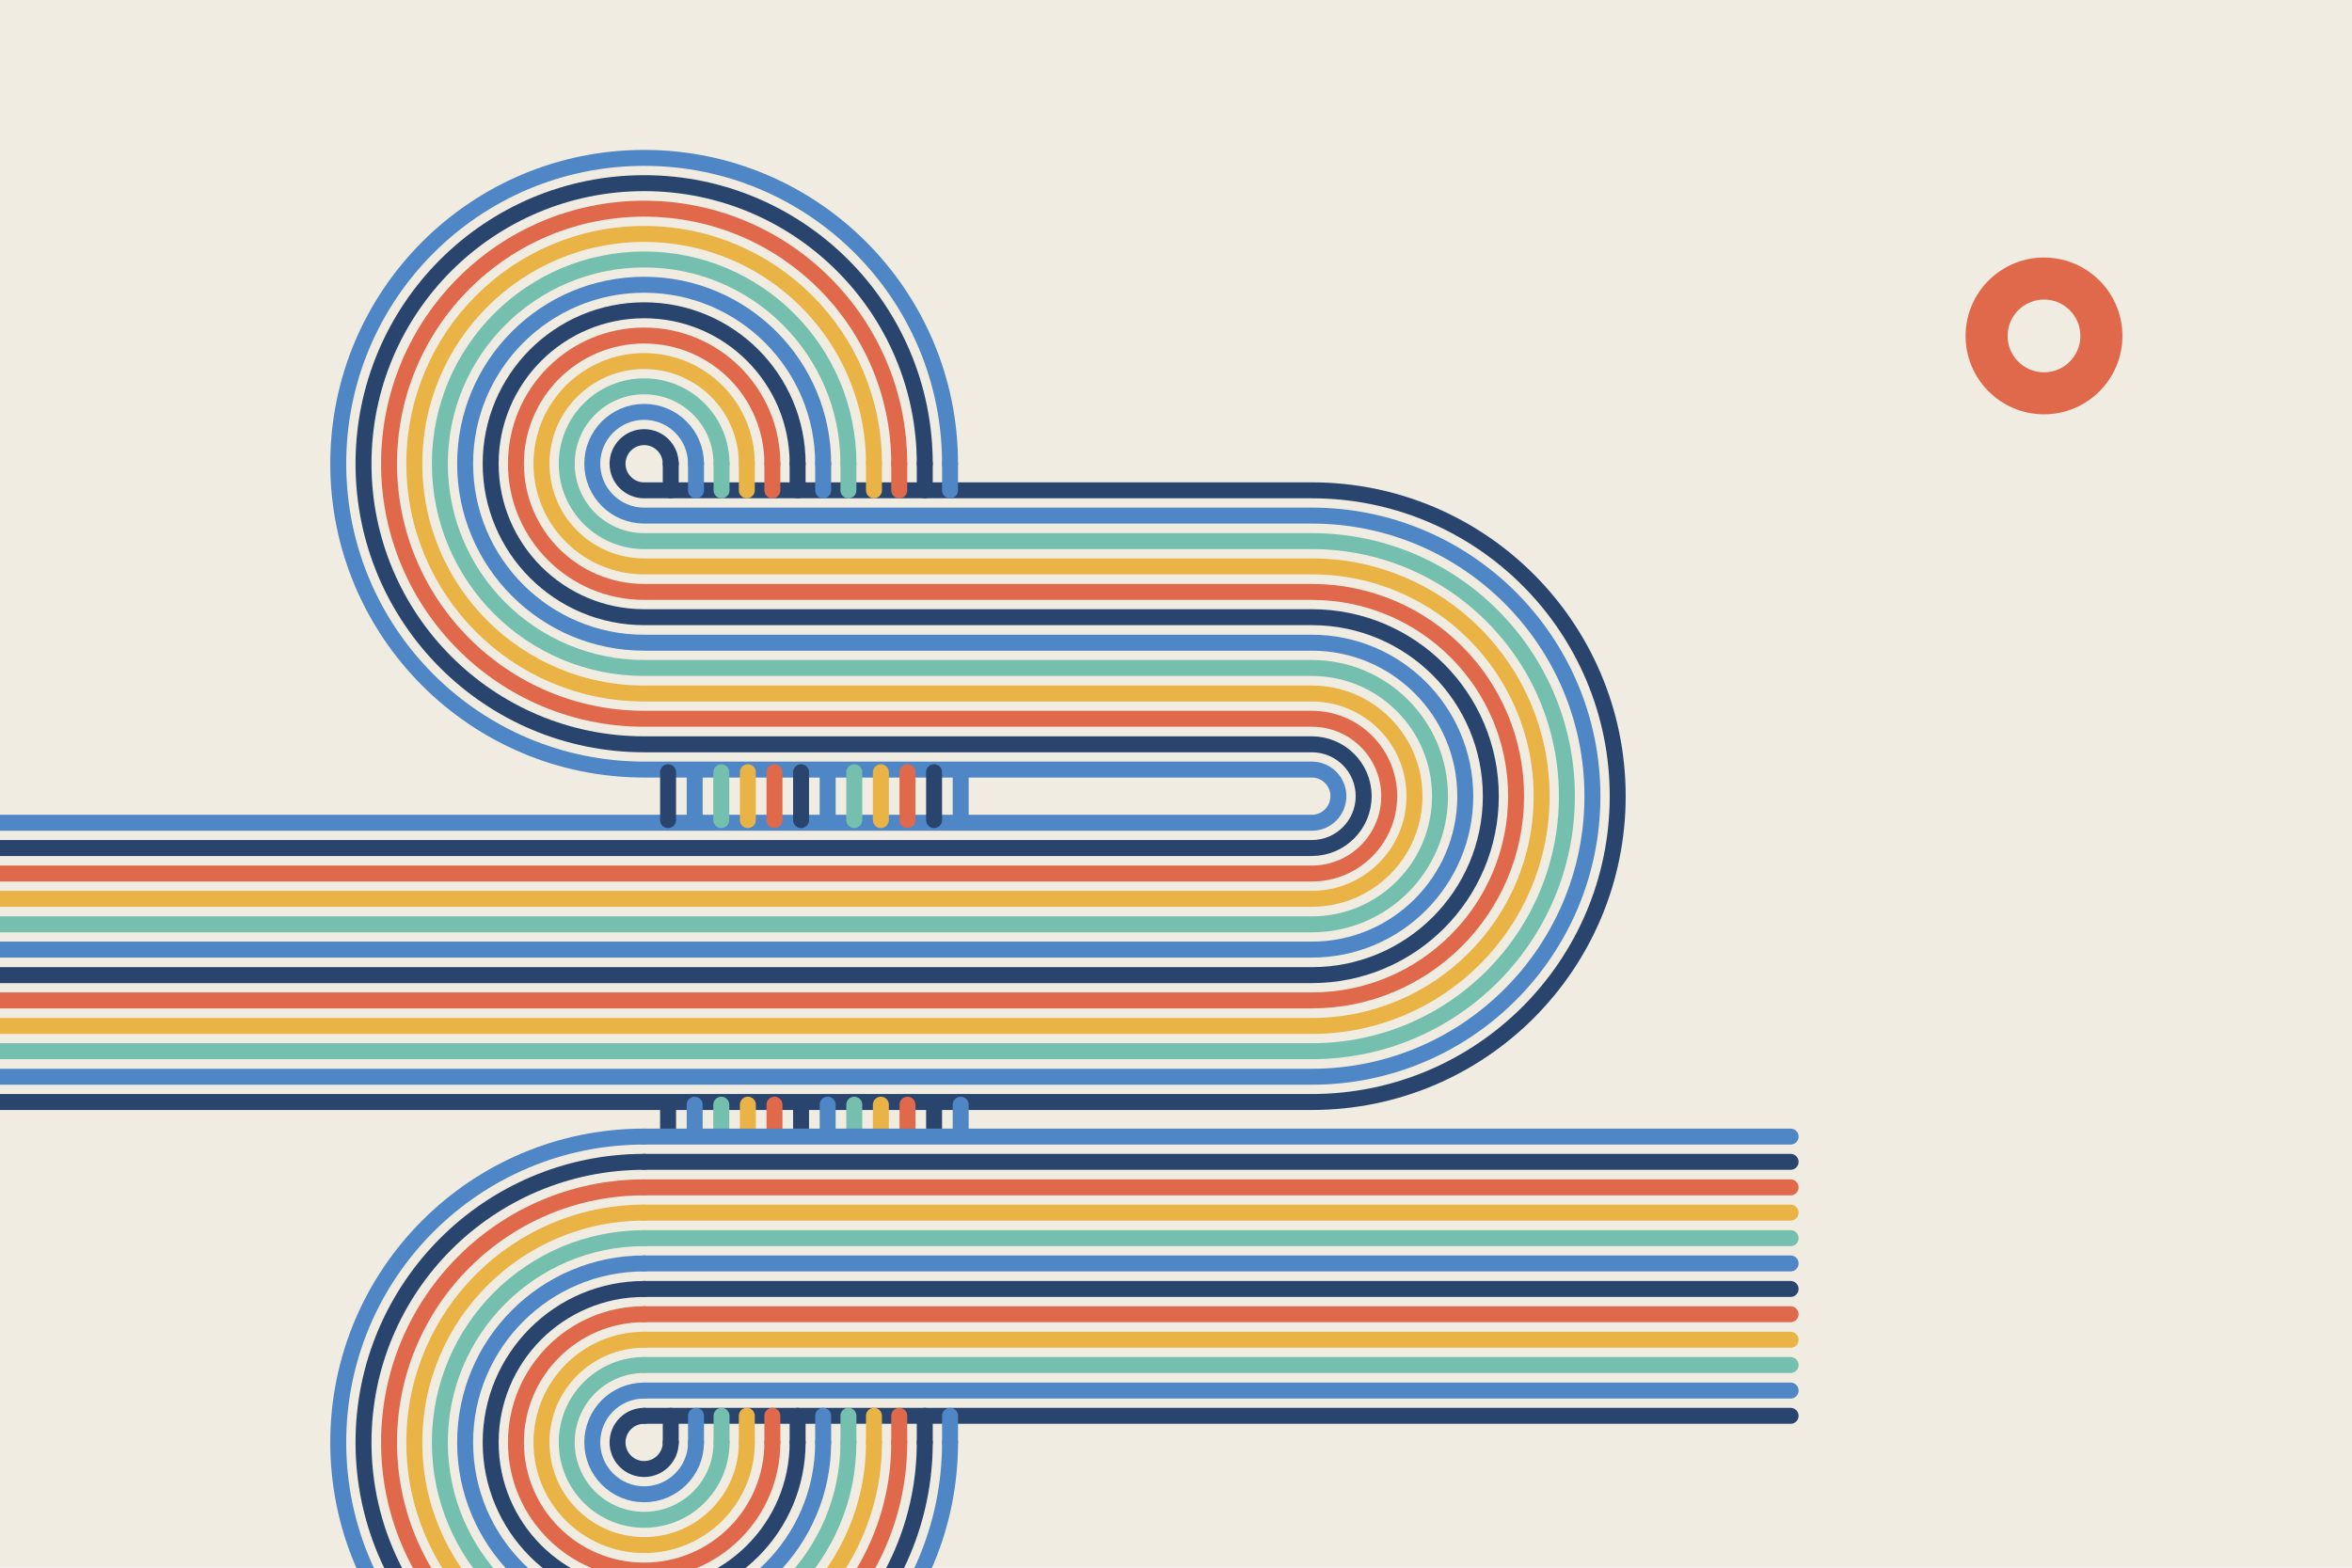
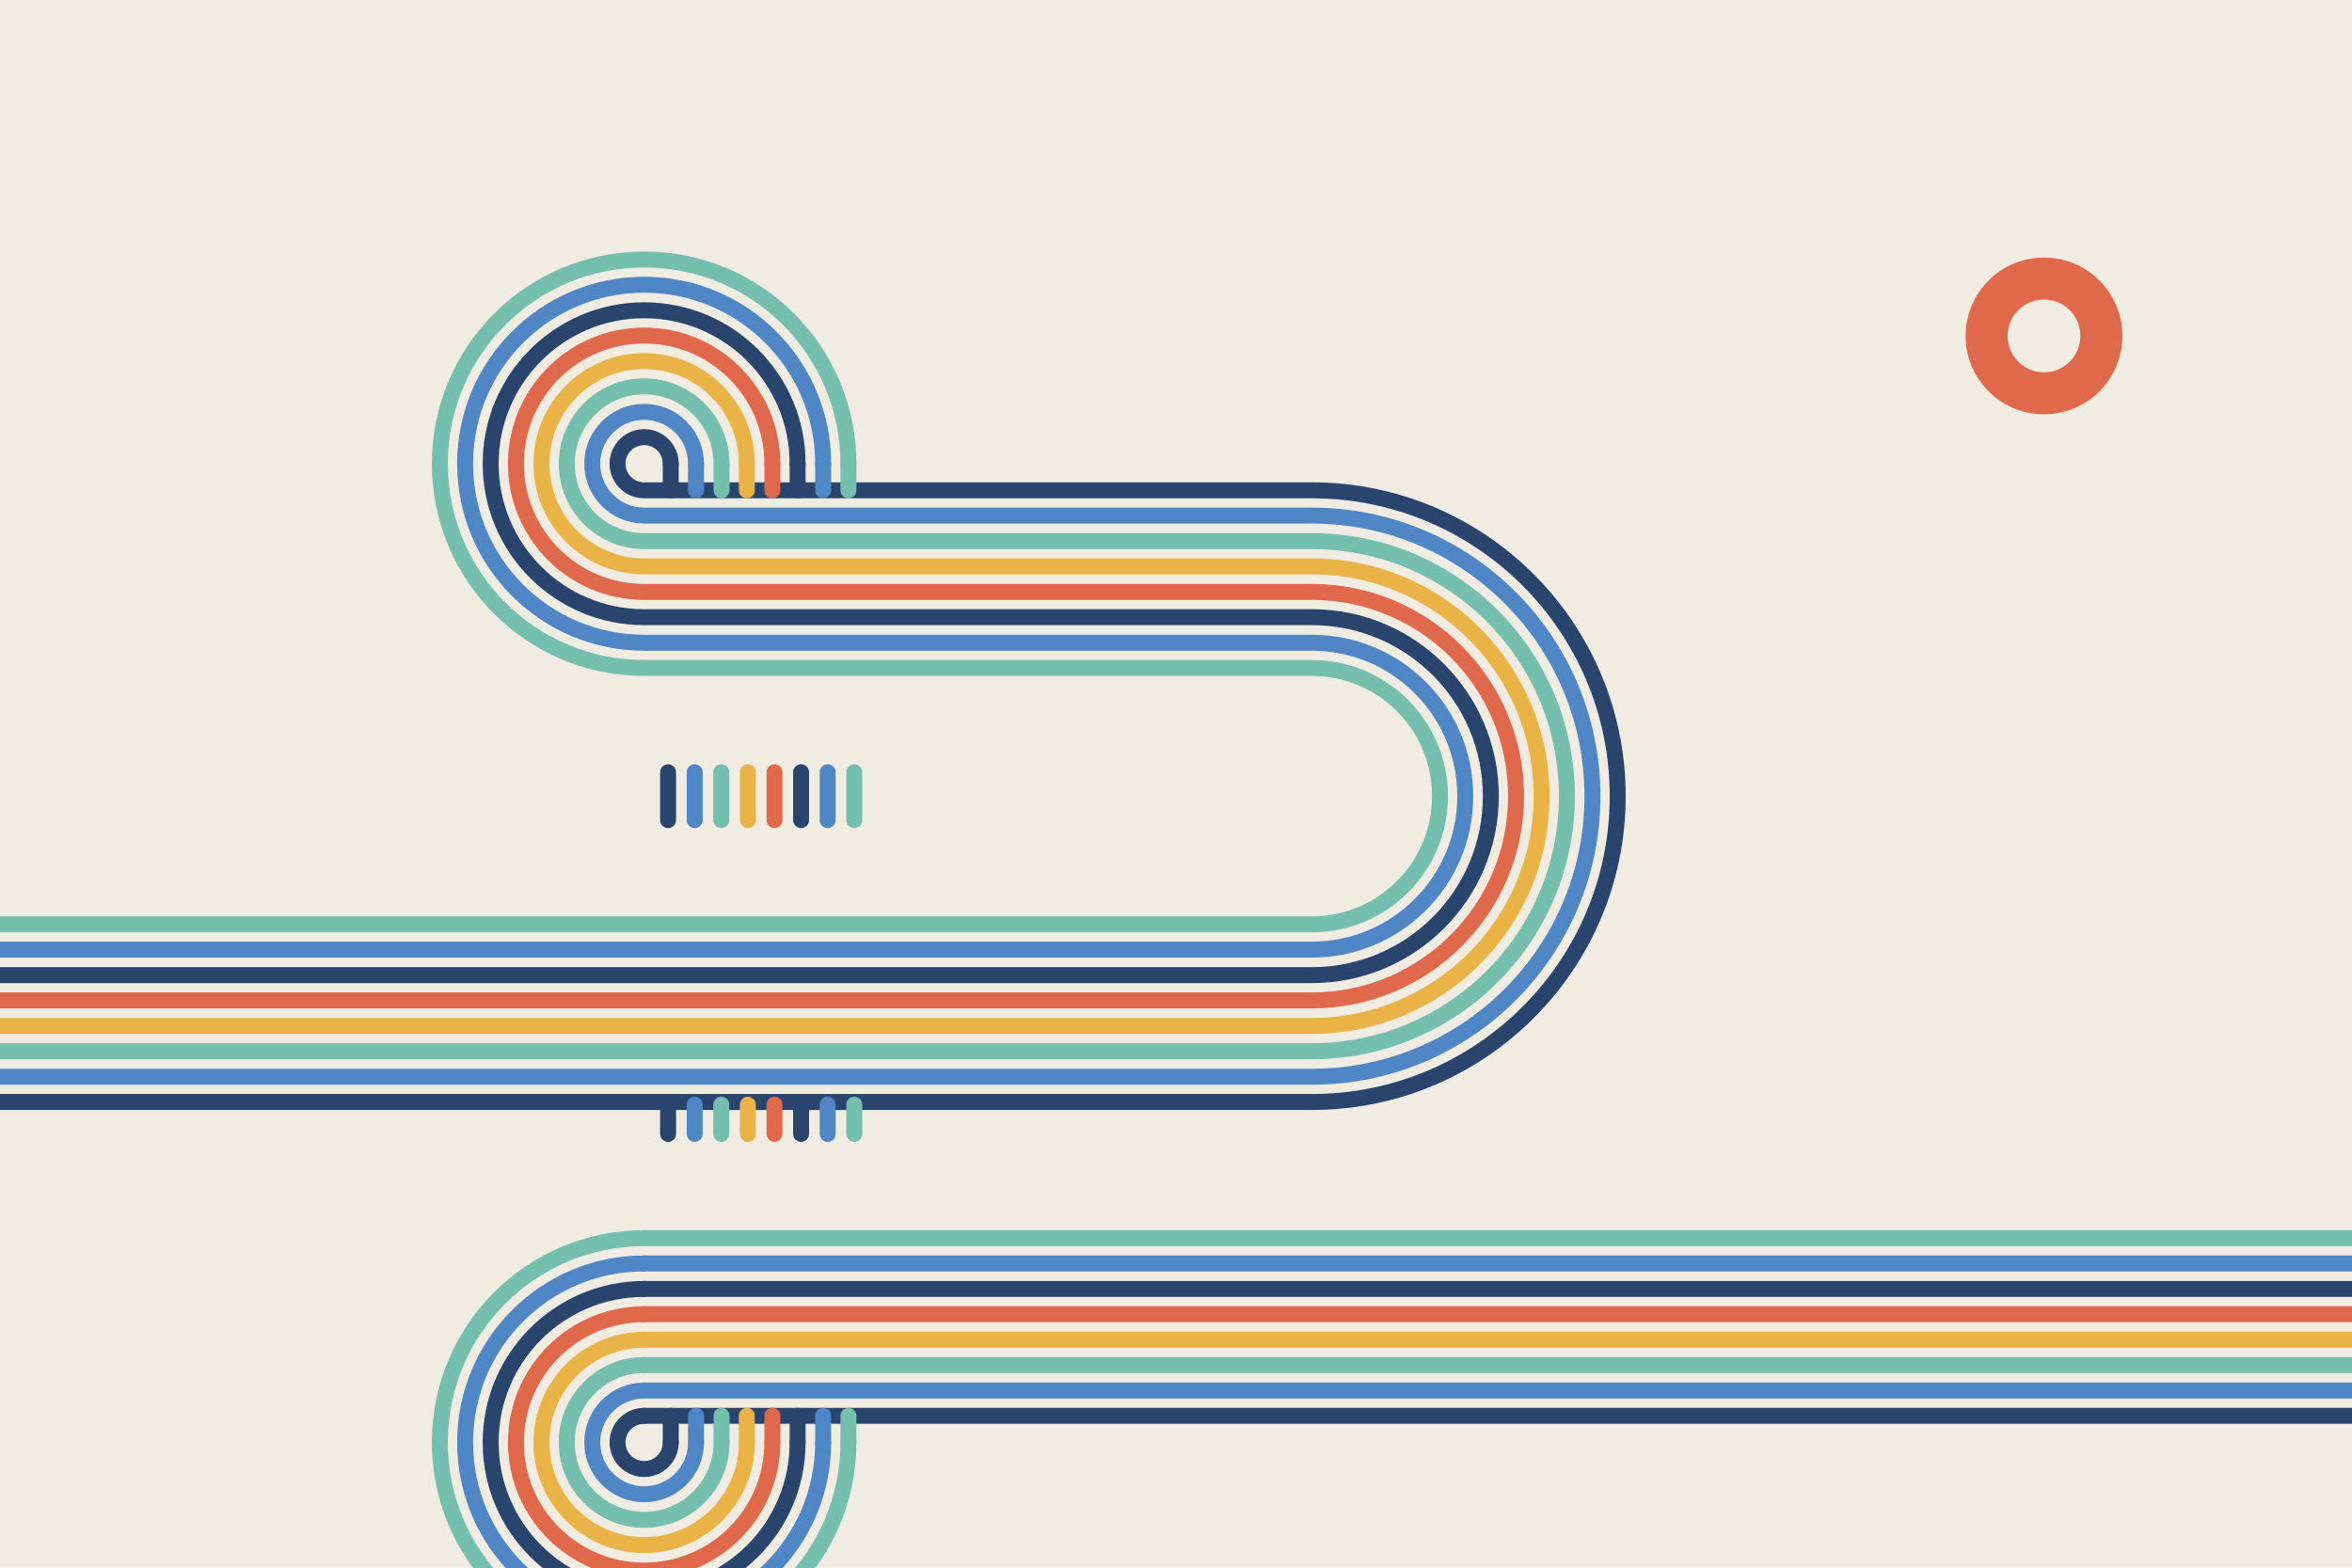
<svg xmlns="http://www.w3.org/2000/svg" viewBox="0 0 840 560" fill="none">
  <rect width="840" height="560" fill="#f1ece1" />
  <g transform="translate(60 -50) scale(0.95)">
    <path d="M 189.0 227 A 10.0 10.0 0 1 0 179 237.0 H 430 A 115.0 115.0 0 0 1 430 467.0 H -160" stroke="#29456e" stroke-width="6" stroke-linecap="round" stroke-linejoin="round" fill="none" />
    <path d="M 189.0 227 V 237" stroke="#29456e" stroke-width="6" stroke-linecap="round" stroke-linejoin="round" fill="none" />
    <path d="M 198.5 227 A 19.5 19.5 0 1 0 179 246.5 H 430 A 105.5 105.5 0 0 1 430 457.5 H -160" stroke="#4e86c6" stroke-width="6" stroke-linecap="round" stroke-linejoin="round" fill="none" />
    <path d="M 198.5 227 V 237" stroke="#4e86c6" stroke-width="6" stroke-linecap="round" stroke-linejoin="round" fill="none" />
    <path d="M 208.1 227 A 29.1 29.1 0 1 0 179 256.1 H 430 A 95.9 95.9 0 0 1 430 447.9 H -160" stroke="#74bfae" stroke-width="6" stroke-linecap="round" stroke-linejoin="round" fill="none" />
    <path d="M 208.1 227 V 237" stroke="#74bfae" stroke-width="6" stroke-linecap="round" stroke-linejoin="round" fill="none" />
    <path d="M 217.6 227 A 38.6 38.6 0 1 0 179 265.6 H 430 A 86.4 86.4 0 0 1 430 438.4 H -160" stroke="#e9b345" stroke-width="6" stroke-linecap="round" stroke-linejoin="round" fill="none" />
    <path d="M 217.6 227 V 237" stroke="#e9b345" stroke-width="6" stroke-linecap="round" stroke-linejoin="round" fill="none" />
    <path d="M 227.2 227 A 48.2 48.2 0 1 0 179 275.2 H 430 A 76.8 76.8 0 0 1 430 428.8 H -160" stroke="#e0684b" stroke-width="6" stroke-linecap="round" stroke-linejoin="round" fill="none" />
    <path d="M 227.2 227 V 237" stroke="#e0684b" stroke-width="6" stroke-linecap="round" stroke-linejoin="round" fill="none" />
    <path d="M 236.7 227 A 57.7 57.7 0 1 0 179 284.7 H 430 A 67.3 67.3 0 0 1 430 419.3 H -160" stroke="#29456e" stroke-width="6" stroke-linecap="round" stroke-linejoin="round" fill="none" />
    <path d="M 236.7 227 V 237" stroke="#29456e" stroke-width="6" stroke-linecap="round" stroke-linejoin="round" fill="none" />
    <path d="M 246.3 227 A 67.3 67.3 0 1 0 179 294.3 H 430 A 57.7 57.7 0 0 1 430 409.7 H -160" stroke="#4e86c6" stroke-width="6" stroke-linecap="round" stroke-linejoin="round" fill="none" />
    <path d="M 246.3 227 V 237" stroke="#4e86c6" stroke-width="6" stroke-linecap="round" stroke-linejoin="round" fill="none" />
    <path d="M 255.8 227 A 76.8 76.8 0 1 0 179 303.8 H 430 A 48.2 48.2 0 0 1 430 400.2 H -160" stroke="#74bfae" stroke-width="6" stroke-linecap="round" stroke-linejoin="round" fill="none" />
    <path d="M 255.8 227 V 237" stroke="#74bfae" stroke-width="6" stroke-linecap="round" stroke-linejoin="round" fill="none" />
-     <path d="M 265.4 227 A 86.4 86.4 0 1 0 179 313.4 H 430 A 38.6 38.6 0 0 1 430 390.6 H -160" stroke="#e9b345" stroke-width="6" stroke-linecap="round" stroke-linejoin="round" fill="none" />
-     <path d="M 265.4 227 V 237" stroke="#e9b345" stroke-width="6" stroke-linecap="round" stroke-linejoin="round" fill="none" />
-     <path d="M 274.9 227 A 95.9 95.9 0 1 0 179 322.9 H 430 A 29.1 29.1 0 0 1 430 381.1 H -160" stroke="#e0684b" stroke-width="6" stroke-linecap="round" stroke-linejoin="round" fill="none" />
-     <path d="M 274.9 227 V 237" stroke="#e0684b" stroke-width="6" stroke-linecap="round" stroke-linejoin="round" fill="none" />
-     <path d="M 284.5 227 A 105.5 105.5 0 1 0 179 332.5 H 430 A 19.5 19.5 0 0 1 430 371.5 H -160" stroke="#29456e" stroke-width="6" stroke-linecap="round" stroke-linejoin="round" fill="none" />
-     <path d="M 284.5 227 V 237" stroke="#29456e" stroke-width="6" stroke-linecap="round" stroke-linejoin="round" fill="none" />
-     <path d="M 294.0 227 A 115.0 115.0 0 1 0 179 342.0 H 430 A 10.0 10.0 0 0 1 430 362.0 H -160" stroke="#4e86c6" stroke-width="6" stroke-linecap="round" stroke-linejoin="round" fill="none" />
-     <path d="M 294.0 227 V 237" stroke="#4e86c6" stroke-width="6" stroke-linecap="round" stroke-linejoin="round" fill="none" />
    <path d="M 188 343 V 361" stroke="#29456e" stroke-width="6" stroke-linecap="round" stroke-linejoin="round" fill="none" />
    <path d="M 188 468 V 479" stroke="#29456e" stroke-width="6" stroke-linecap="round" stroke-linejoin="round" fill="none" />
    <path d="M 198 343 V 361" stroke="#4e86c6" stroke-width="6" stroke-linecap="round" stroke-linejoin="round" fill="none" />
    <path d="M 198 468 V 479" stroke="#4e86c6" stroke-width="6" stroke-linecap="round" stroke-linejoin="round" fill="none" />
    <path d="M 208 343 V 361" stroke="#74bfae" stroke-width="6" stroke-linecap="round" stroke-linejoin="round" fill="none" />
    <path d="M 208 468 V 479" stroke="#74bfae" stroke-width="6" stroke-linecap="round" stroke-linejoin="round" fill="none" />
    <path d="M 218 343 V 361" stroke="#e9b345" stroke-width="6" stroke-linecap="round" stroke-linejoin="round" fill="none" />
    <path d="M 218 468 V 479" stroke="#e9b345" stroke-width="6" stroke-linecap="round" stroke-linejoin="round" fill="none" />
    <path d="M 228 343 V 361" stroke="#e0684b" stroke-width="6" stroke-linecap="round" stroke-linejoin="round" fill="none" />
    <path d="M 228 468 V 479" stroke="#e0684b" stroke-width="6" stroke-linecap="round" stroke-linejoin="round" fill="none" />
    <path d="M 238 343 V 361" stroke="#29456e" stroke-width="6" stroke-linecap="round" stroke-linejoin="round" fill="none" />
    <path d="M 238 468 V 479" stroke="#29456e" stroke-width="6" stroke-linecap="round" stroke-linejoin="round" fill="none" />
    <path d="M 248 343 V 361" stroke="#4e86c6" stroke-width="6" stroke-linecap="round" stroke-linejoin="round" fill="none" />
    <path d="M 248 468 V 479" stroke="#4e86c6" stroke-width="6" stroke-linecap="round" stroke-linejoin="round" fill="none" />
    <path d="M 258 343 V 361" stroke="#74bfae" stroke-width="6" stroke-linecap="round" stroke-linejoin="round" fill="none" />
    <path d="M 258 468 V 479" stroke="#74bfae" stroke-width="6" stroke-linecap="round" stroke-linejoin="round" fill="none" />
-     <path d="M 268 343 V 361" stroke="#e9b345" stroke-width="6" stroke-linecap="round" stroke-linejoin="round" fill="none" />
-     <path d="M 268 468 V 479" stroke="#e9b345" stroke-width="6" stroke-linecap="round" stroke-linejoin="round" fill="none" />
-     <path d="M 278 343 V 361" stroke="#e0684b" stroke-width="6" stroke-linecap="round" stroke-linejoin="round" fill="none" />
-     <path d="M 278 468 V 479" stroke="#e0684b" stroke-width="6" stroke-linecap="round" stroke-linejoin="round" fill="none" />
-     <path d="M 288 343 V 361" stroke="#29456e" stroke-width="6" stroke-linecap="round" stroke-linejoin="round" fill="none" />
-     <path d="M 288 468 V 479" stroke="#29456e" stroke-width="6" stroke-linecap="round" stroke-linejoin="round" fill="none" />
-     <path d="M 298 343 V 361" stroke="#4e86c6" stroke-width="6" stroke-linecap="round" stroke-linejoin="round" fill="none" />
-     <path d="M 298 468 V 479" stroke="#4e86c6" stroke-width="6" stroke-linecap="round" stroke-linejoin="round" fill="none" />
-     <path d="M 179 585.0 H 610" stroke="#29456e" stroke-width="6" stroke-linecap="round" stroke-linejoin="round" fill="none" />
+     <path d="M 179 585.0 H 1000" stroke="#29456e" stroke-width="6" stroke-linecap="round" stroke-linejoin="round" fill="none" />
    <path d="M 179 585.0 A 10.0 10.0 0 1 0 189.0 595" stroke="#29456e" stroke-width="6" stroke-linecap="round" stroke-linejoin="round" fill="none" />
    <path d="M 189.0 595 V 585" stroke="#29456e" stroke-width="6" stroke-linecap="round" stroke-linejoin="round" fill="none" />
-     <path d="M 179 575.5 H 610" stroke="#4e86c6" stroke-width="6" stroke-linecap="round" stroke-linejoin="round" fill="none" />
+     <path d="M 179 575.5 H 1000" stroke="#4e86c6" stroke-width="6" stroke-linecap="round" stroke-linejoin="round" fill="none" />
    <path d="M 179 575.5 A 19.5 19.5 0 1 0 198.5 595" stroke="#4e86c6" stroke-width="6" stroke-linecap="round" stroke-linejoin="round" fill="none" />
    <path d="M 198.5 595 V 585" stroke="#4e86c6" stroke-width="6" stroke-linecap="round" stroke-linejoin="round" fill="none" />
-     <path d="M 179 565.9 H 610" stroke="#74bfae" stroke-width="6" stroke-linecap="round" stroke-linejoin="round" fill="none" />
+     <path d="M 179 565.9 H 1000" stroke="#74bfae" stroke-width="6" stroke-linecap="round" stroke-linejoin="round" fill="none" />
    <path d="M 179 565.9 A 29.1 29.1 0 1 0 208.1 595" stroke="#74bfae" stroke-width="6" stroke-linecap="round" stroke-linejoin="round" fill="none" />
    <path d="M 208.1 595 V 585" stroke="#74bfae" stroke-width="6" stroke-linecap="round" stroke-linejoin="round" fill="none" />
-     <path d="M 179 556.4 H 610" stroke="#e9b345" stroke-width="6" stroke-linecap="round" stroke-linejoin="round" fill="none" />
+     <path d="M 179 556.4 H 1000" stroke="#e9b345" stroke-width="6" stroke-linecap="round" stroke-linejoin="round" fill="none" />
    <path d="M 179 556.4 A 38.6 38.6 0 1 0 217.6 595" stroke="#e9b345" stroke-width="6" stroke-linecap="round" stroke-linejoin="round" fill="none" />
    <path d="M 217.6 595 V 585" stroke="#e9b345" stroke-width="6" stroke-linecap="round" stroke-linejoin="round" fill="none" />
-     <path d="M 179 546.8 H 610" stroke="#e0684b" stroke-width="6" stroke-linecap="round" stroke-linejoin="round" fill="none" />
+     <path d="M 179 546.8 H 1000" stroke="#e0684b" stroke-width="6" stroke-linecap="round" stroke-linejoin="round" fill="none" />
    <path d="M 179 546.8 A 48.2 48.2 0 1 0 227.2 595" stroke="#e0684b" stroke-width="6" stroke-linecap="round" stroke-linejoin="round" fill="none" />
    <path d="M 227.2 595 V 585" stroke="#e0684b" stroke-width="6" stroke-linecap="round" stroke-linejoin="round" fill="none" />
-     <path d="M 179 537.3 H 610" stroke="#29456e" stroke-width="6" stroke-linecap="round" stroke-linejoin="round" fill="none" />
+     <path d="M 179 537.3 H 1000" stroke="#29456e" stroke-width="6" stroke-linecap="round" stroke-linejoin="round" fill="none" />
    <path d="M 179 537.3 A 57.7 57.7 0 1 0 236.7 595" stroke="#29456e" stroke-width="6" stroke-linecap="round" stroke-linejoin="round" fill="none" />
    <path d="M 236.7 595 V 585" stroke="#29456e" stroke-width="6" stroke-linecap="round" stroke-linejoin="round" fill="none" />
-     <path d="M 179 527.7 H 610" stroke="#4e86c6" stroke-width="6" stroke-linecap="round" stroke-linejoin="round" fill="none" />
+     <path d="M 179 527.7 H 1000" stroke="#4e86c6" stroke-width="6" stroke-linecap="round" stroke-linejoin="round" fill="none" />
    <path d="M 179 527.7 A 67.3 67.3 0 1 0 246.3 595" stroke="#4e86c6" stroke-width="6" stroke-linecap="round" stroke-linejoin="round" fill="none" />
    <path d="M 246.3 595 V 585" stroke="#4e86c6" stroke-width="6" stroke-linecap="round" stroke-linejoin="round" fill="none" />
-     <path d="M 179 518.2 H 610" stroke="#74bfae" stroke-width="6" stroke-linecap="round" stroke-linejoin="round" fill="none" />
+     <path d="M 179 518.2 H 1000" stroke="#74bfae" stroke-width="6" stroke-linecap="round" stroke-linejoin="round" fill="none" />
    <path d="M 179 518.2 A 76.8 76.8 0 1 0 255.8 595" stroke="#74bfae" stroke-width="6" stroke-linecap="round" stroke-linejoin="round" fill="none" />
    <path d="M 255.8 595 V 585" stroke="#74bfae" stroke-width="6" stroke-linecap="round" stroke-linejoin="round" fill="none" />
-     <path d="M 179 508.6 H 610" stroke="#e9b345" stroke-width="6" stroke-linecap="round" stroke-linejoin="round" fill="none" />
-     <path d="M 179 508.6 A 86.4 86.4 0 1 0 265.4 595" stroke="#e9b345" stroke-width="6" stroke-linecap="round" stroke-linejoin="round" fill="none" />
-     <path d="M 265.4 595 V 585" stroke="#e9b345" stroke-width="6" stroke-linecap="round" stroke-linejoin="round" fill="none" />
-     <path d="M 179 499.1 H 610" stroke="#e0684b" stroke-width="6" stroke-linecap="round" stroke-linejoin="round" fill="none" />
-     <path d="M 179 499.1 A 95.9 95.9 0 1 0 274.9 595" stroke="#e0684b" stroke-width="6" stroke-linecap="round" stroke-linejoin="round" fill="none" />
-     <path d="M 274.9 595 V 585" stroke="#e0684b" stroke-width="6" stroke-linecap="round" stroke-linejoin="round" fill="none" />
-     <path d="M 179 489.5 H 610" stroke="#29456e" stroke-width="6" stroke-linecap="round" stroke-linejoin="round" fill="none" />
-     <path d="M 179 489.5 A 105.5 105.5 0 1 0 284.5 595" stroke="#29456e" stroke-width="6" stroke-linecap="round" stroke-linejoin="round" fill="none" />
-     <path d="M 284.5 595 V 585" stroke="#29456e" stroke-width="6" stroke-linecap="round" stroke-linejoin="round" fill="none" />
-     <path d="M 179 480.0 H 610" stroke="#4e86c6" stroke-width="6" stroke-linecap="round" stroke-linejoin="round" fill="none" />
-     <path d="M 179 480.0 A 115.0 115.0 0 1 0 294.0 595" stroke="#4e86c6" stroke-width="6" stroke-linecap="round" stroke-linejoin="round" fill="none" />
-     <path d="M 294.0 595 V 585" stroke="#4e86c6" stroke-width="6" stroke-linecap="round" stroke-linejoin="round" fill="none" />
  </g>
  <circle cx="730" cy="120" r="28" fill="#e0684b" />
  <circle cx="730" cy="120" r="13" fill="#f1ece1" />
</svg>
